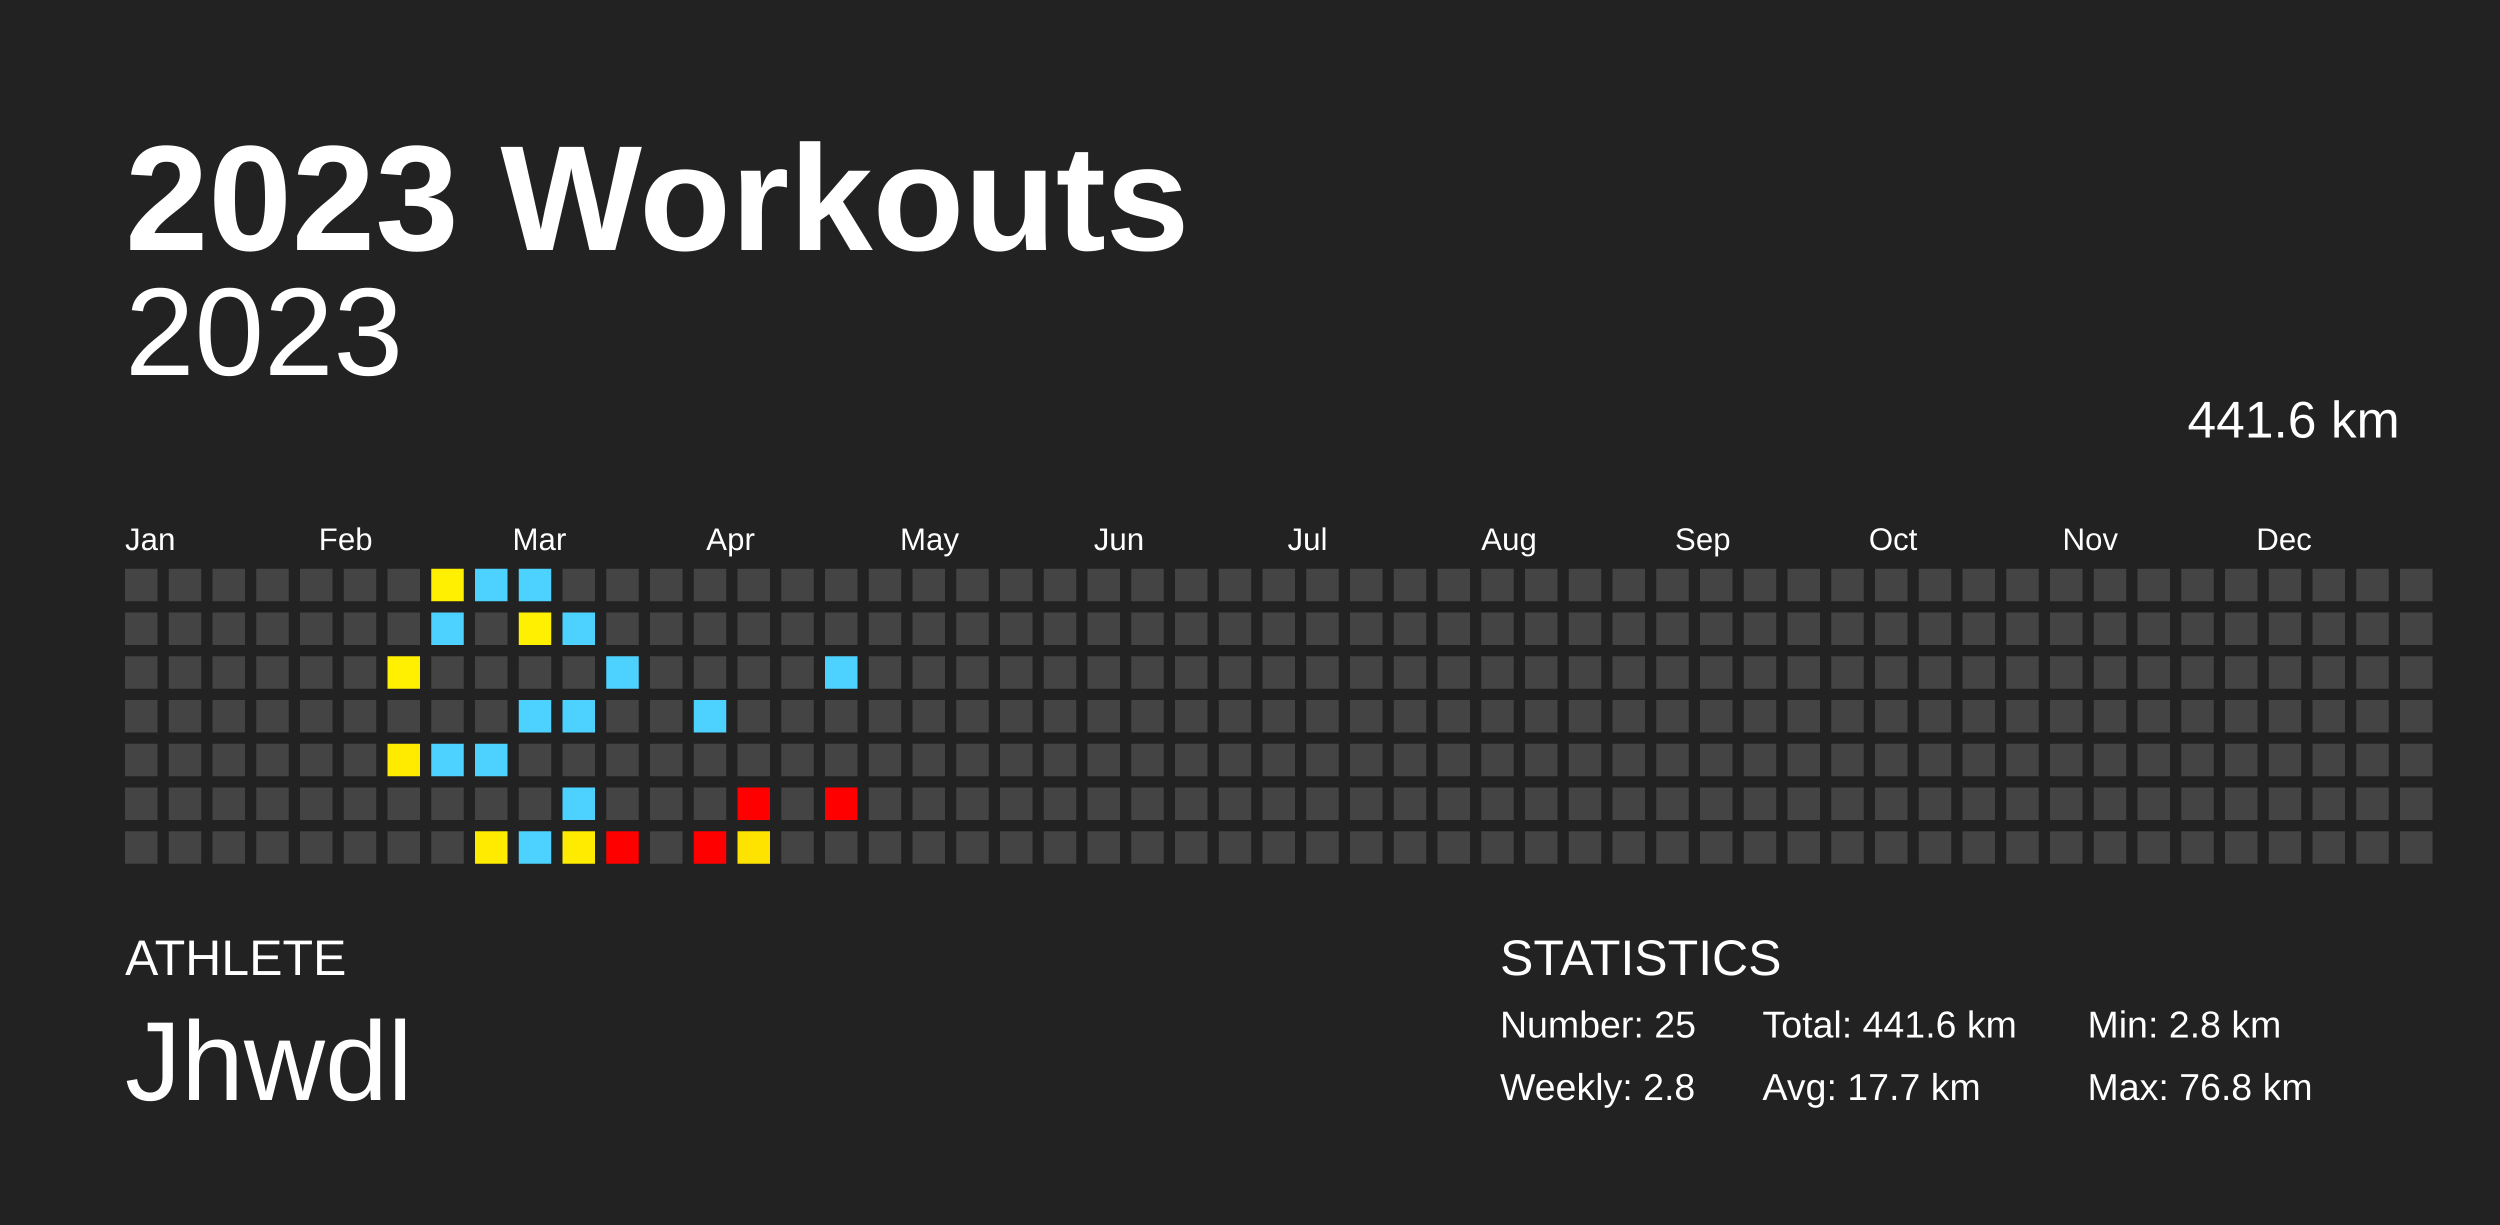
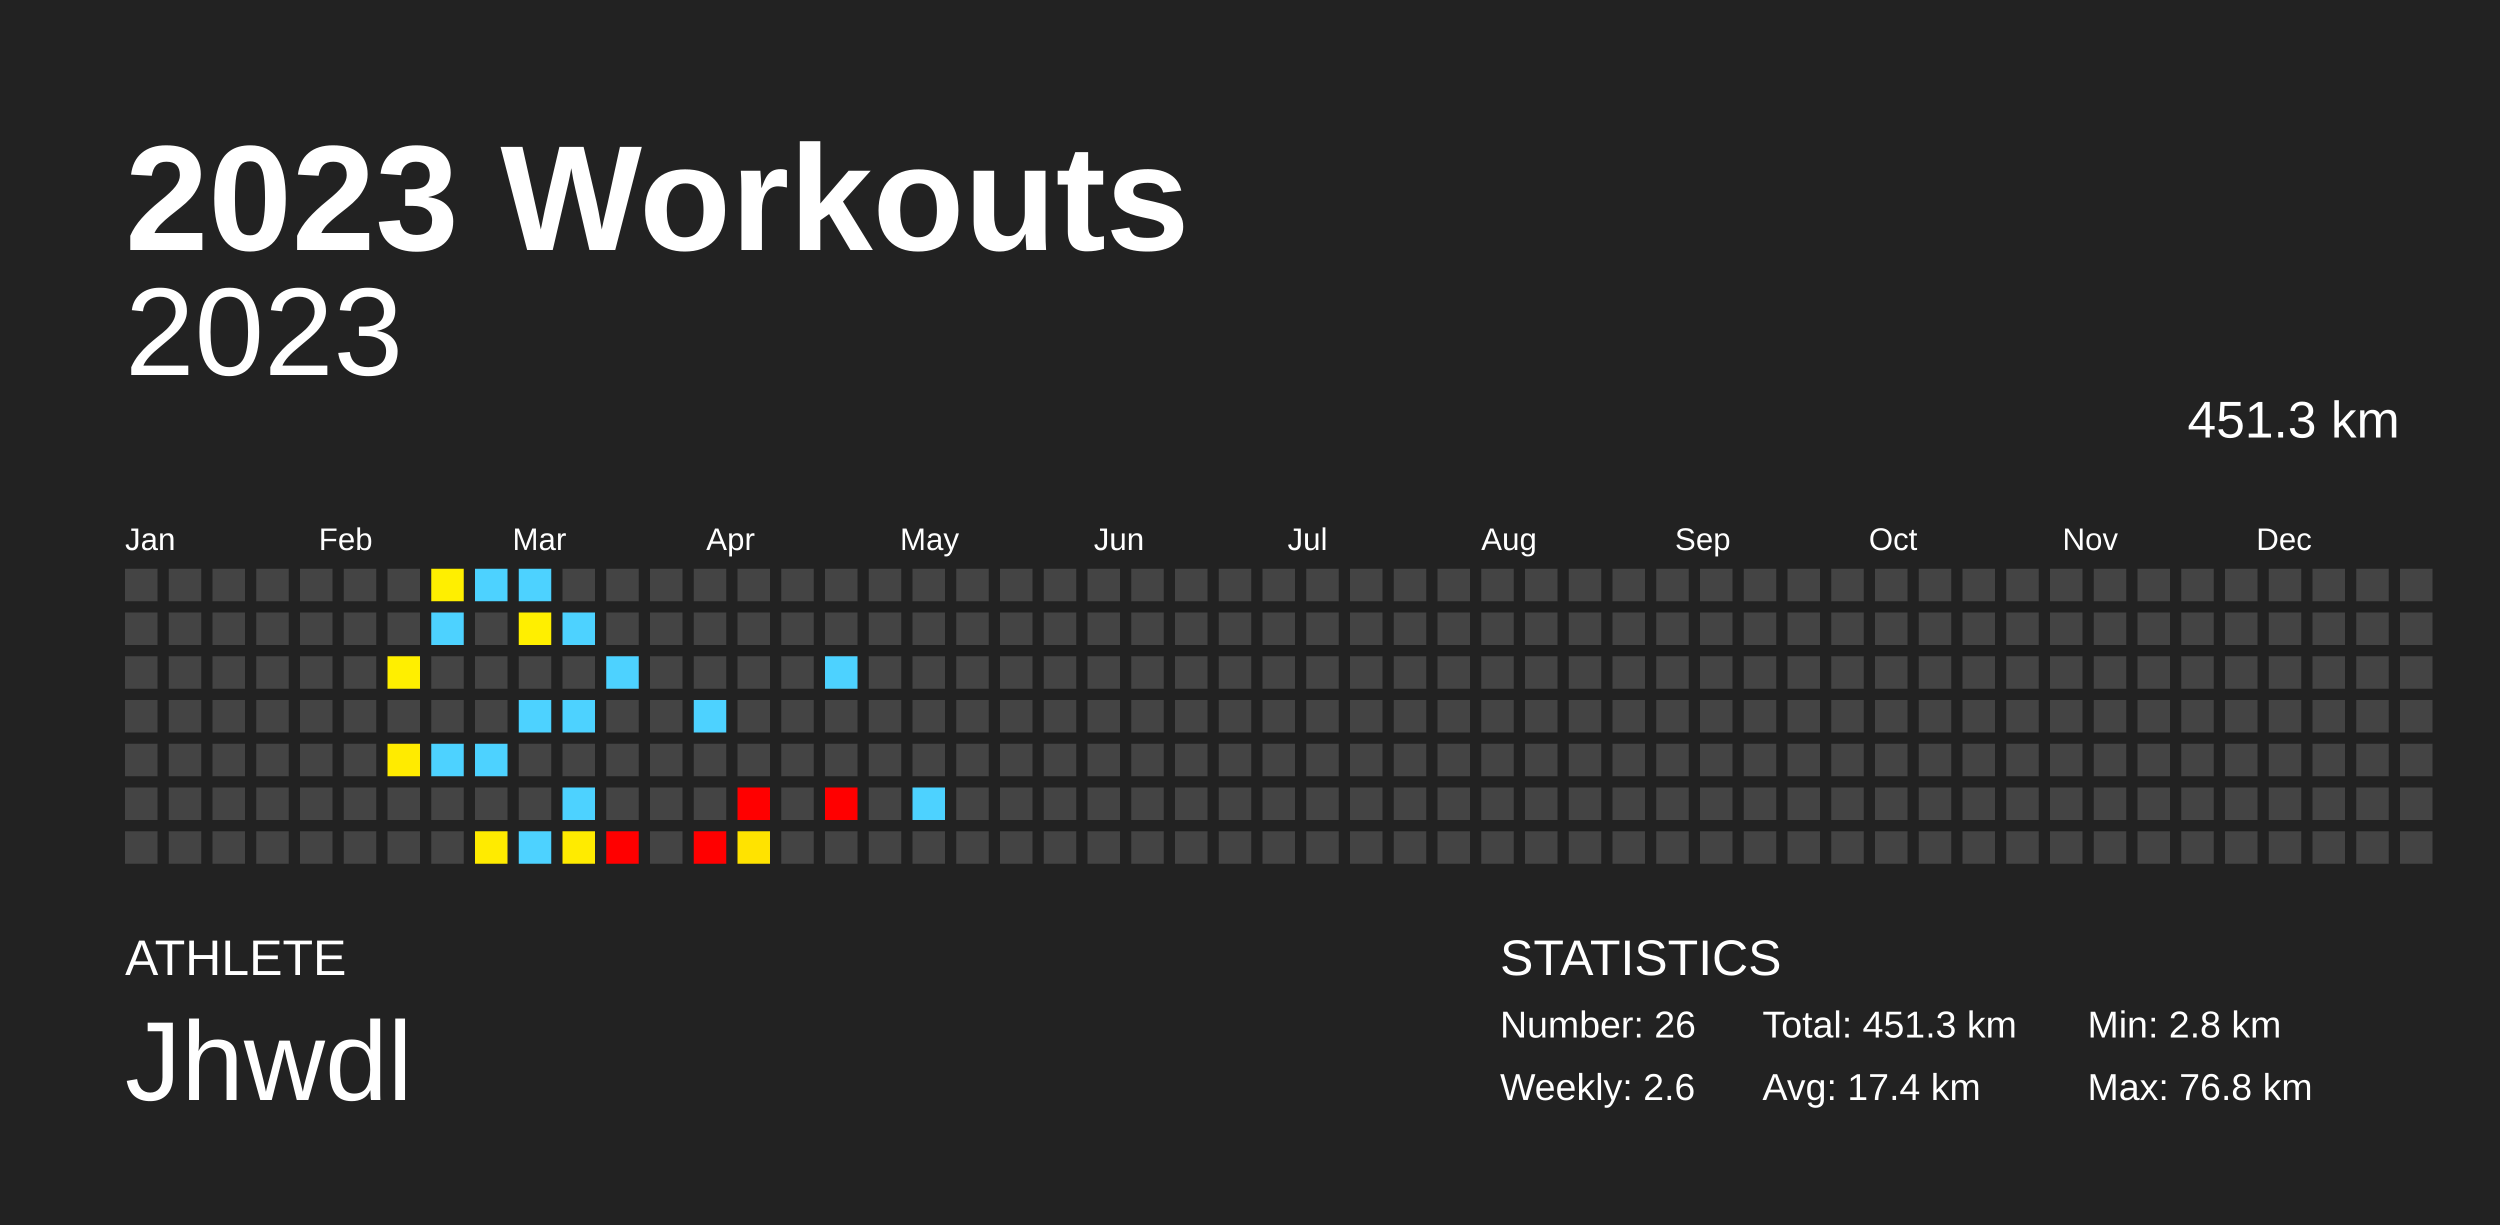
<svg xmlns="http://www.w3.org/2000/svg" baseProfile="full" height="98mm" version="1.1" viewBox="0,0,200,98" width="200mm">
  <defs />
  <rect fill="#222222" height="98" width="200" x="0" y="0" />
  <text fill="#FFFFFF" style="font-size:12px; font-family:Arial; font-weight:bold;" x="10" y="20">2023 Workouts</text>
  <text fill="#FFFFFF" style="font-size:4px; font-family:Arial" x="10" y="78">ATHLETE</text>
  <text fill="#FFFFFF" style="font-size:9px; font-family:Arial" x="10" y="88">Jhwdl</text>
  <text fill="#FFFFFF" style="font-size:4px; font-family:Arial" x="120" y="78">STATISTICS</text>
-   <text fill="#FFFFFF" style="font-size:3px; font-family:Arial" x="120" y="83">Number: 25</text>
-   <text fill="#FFFFFF" style="font-size:3px; font-family:Arial" x="120" y="88">Weekly: 2.8</text>
-   <text fill="#FFFFFF" style="font-size:3px; font-family:Arial" x="141" y="83">Total: 441.6 km</text>
-   <text fill="#FFFFFF" style="font-size:3px; font-family:Arial" x="141" y="88">Avg: 17.7 km</text>
+   <text fill="#FFFFFF" style="font-size:3px; font-family:Arial" x="120" y="83">Number: 26</text>
+   <text fill="#FFFFFF" style="font-size:3px; font-family:Arial" x="120" y="88">Weekly: 2.6</text>
+   <text fill="#FFFFFF" style="font-size:3px; font-family:Arial" x="141" y="83">Total: 451.3 km</text>
+   <text fill="#FFFFFF" style="font-size:3px; font-family:Arial" x="141" y="88">Avg: 17.4 km</text>
  <text fill="#FFFFFF" style="font-size:3px; font-family:Arial" x="167" y="83">Min: 2.8 km</text>
  <text fill="#FFFFFF" style="font-size:3px; font-family:Arial" x="167" y="88">Max: 76.8 km</text>
  <text alignment-baseline="hanging" fill="#FFFFFF" style="font-size:10.0px; font-family:Arial;" x="10" y="30">2023</text>
-   <text alignment-baseline="hanging" fill="#FFFFFF" style="font-size:4.125px; font-family:Arial;" x="175" y="35">441.6 km</text>
+   <text alignment-baseline="hanging" fill="#FFFFFF" style="font-size:4.125px; font-family:Arial;" x="175" y="35">451.3 km</text>
  <text fill="#FFFFFF" style="font-size:2.5px; font-family:Arial" x="10.0" y="44">Jan</text>
  <text fill="#FFFFFF" style="font-size:2.5px; font-family:Arial" x="25.5" y="44">Feb</text>
  <text fill="#FFFFFF" style="font-size:2.5px; font-family:Arial" x="41.0" y="44">Mar</text>
  <text fill="#FFFFFF" style="font-size:2.5px; font-family:Arial" x="56.5" y="44">Apr</text>
  <text fill="#FFFFFF" style="font-size:2.5px; font-family:Arial" x="72.0" y="44">May</text>
  <text fill="#FFFFFF" style="font-size:2.5px; font-family:Arial" x="87.5" y="44">Jun</text>
  <text fill="#FFFFFF" style="font-size:2.5px; font-family:Arial" x="103.0" y="44">Jul</text>
  <text fill="#FFFFFF" style="font-size:2.5px; font-family:Arial" x="118.5" y="44">Aug</text>
  <text fill="#FFFFFF" style="font-size:2.5px; font-family:Arial" x="134.0" y="44">Sep</text>
  <text fill="#FFFFFF" style="font-size:2.5px; font-family:Arial" x="149.5" y="44">Oct</text>
  <text fill="#FFFFFF" style="font-size:2.5px; font-family:Arial" x="165.0" y="44">Nov</text>
  <text fill="#FFFFFF" style="font-size:2.5px; font-family:Arial" x="180.5" y="44">Dec</text>
  <rect fill="#444444" height="2.6" width="2.6" x="10.0" y="45.5" />
  <rect fill="#444444" height="2.6" width="2.6" x="10.0" y="49.0" />
  <rect fill="#444444" height="2.6" width="2.6" x="10.0" y="52.5" />
  <rect fill="#444444" height="2.6" width="2.6" x="10.0" y="56.0" />
  <rect fill="#444444" height="2.6" width="2.6" x="10.0" y="59.5" />
  <rect fill="#444444" height="2.6" width="2.6" x="10.0" y="63.0" />
  <rect fill="#444444" height="2.6" width="2.6" x="10.0" y="66.5" />
  <rect fill="#444444" height="2.6" width="2.6" x="13.5" y="45.5" />
  <rect fill="#444444" height="2.6" width="2.6" x="13.5" y="49.0" />
  <rect fill="#444444" height="2.6" width="2.6" x="13.5" y="52.5" />
  <rect fill="#444444" height="2.6" width="2.6" x="13.5" y="56.0" />
  <rect fill="#444444" height="2.6" width="2.6" x="13.5" y="59.5" />
  <rect fill="#444444" height="2.6" width="2.6" x="13.5" y="63.0" />
  <rect fill="#444444" height="2.6" width="2.6" x="13.5" y="66.5" />
  <rect fill="#444444" height="2.6" width="2.6" x="17.0" y="45.5" />
  <rect fill="#444444" height="2.6" width="2.6" x="17.0" y="49.0" />
  <rect fill="#444444" height="2.6" width="2.6" x="17.0" y="52.5" />
  <rect fill="#444444" height="2.6" width="2.6" x="17.0" y="56.0" />
  <rect fill="#444444" height="2.6" width="2.6" x="17.0" y="59.5" />
  <rect fill="#444444" height="2.6" width="2.6" x="17.0" y="63.0" />
  <rect fill="#444444" height="2.6" width="2.6" x="17.0" y="66.5" />
  <rect fill="#444444" height="2.6" width="2.6" x="20.5" y="45.5" />
  <rect fill="#444444" height="2.6" width="2.6" x="20.5" y="49.0" />
  <rect fill="#444444" height="2.6" width="2.6" x="20.5" y="52.5" />
  <rect fill="#444444" height="2.6" width="2.6" x="20.5" y="56.0" />
  <rect fill="#444444" height="2.6" width="2.6" x="20.5" y="59.5" />
  <rect fill="#444444" height="2.6" width="2.6" x="20.5" y="63.0" />
  <rect fill="#444444" height="2.6" width="2.6" x="20.5" y="66.5" />
  <rect fill="#444444" height="2.6" width="2.6" x="24.0" y="45.5" />
  <rect fill="#444444" height="2.6" width="2.6" x="24.0" y="49.0" />
  <rect fill="#444444" height="2.6" width="2.6" x="24.0" y="52.5" />
  <rect fill="#444444" height="2.6" width="2.6" x="24.0" y="56.0" />
  <rect fill="#444444" height="2.6" width="2.6" x="24.0" y="59.5" />
  <rect fill="#444444" height="2.6" width="2.6" x="24.0" y="63.0" />
  <rect fill="#444444" height="2.6" width="2.6" x="24.0" y="66.5" />
  <rect fill="#444444" height="2.6" width="2.6" x="27.5" y="45.5" />
  <rect fill="#444444" height="2.6" width="2.6" x="27.5" y="49.0" />
  <rect fill="#444444" height="2.6" width="2.6" x="27.5" y="52.5" />
  <rect fill="#444444" height="2.6" width="2.6" x="27.5" y="56.0" />
  <rect fill="#444444" height="2.6" width="2.6" x="27.5" y="59.5" />
  <rect fill="#444444" height="2.6" width="2.6" x="27.5" y="63.0" />
  <rect fill="#444444" height="2.6" width="2.6" x="27.5" y="66.5" />
  <rect fill="#444444" height="2.6" width="2.6" x="31.0" y="45.5" />
  <rect fill="#444444" height="2.6" width="2.6" x="31.0" y="49.0" />
  <rect fill="#ffef00" height="2.6" width="2.6" x="31.0" y="52.5" />
  <rect fill="#444444" height="2.6" width="2.6" x="31.0" y="56.0" />
  <rect fill="#ffeb00" height="2.6" width="2.6" x="31.0" y="59.5" />
  <rect fill="#444444" height="2.6" width="2.6" x="31.0" y="63.0" />
  <rect fill="#444444" height="2.6" width="2.6" x="31.0" y="66.5" />
  <rect fill="#ffef00" height="2.6" width="2.6" x="34.5" y="45.5" />
  <rect fill="#4dd2ff" height="2.6" width="2.6" x="34.5" y="49.0" />
  <rect fill="#444444" height="2.6" width="2.6" x="34.5" y="52.5" />
  <rect fill="#444444" height="2.6" width="2.6" x="34.5" y="56.0" />
  <rect fill="#4dd2ff" height="2.6" width="2.6" x="34.5" y="59.5" />
  <rect fill="#444444" height="2.6" width="2.6" x="34.5" y="63.0" />
  <rect fill="#444444" height="2.6" width="2.6" x="34.5" y="66.5" />
  <rect fill="#4dd2ff" height="2.6" width="2.6" x="38.0" y="45.5" />
  <rect fill="#444444" height="2.6" width="2.6" x="38.0" y="49.0" />
  <rect fill="#444444" height="2.6" width="2.6" x="38.0" y="52.5" />
  <rect fill="#444444" height="2.6" width="2.6" x="38.0" y="56.0" />
  <rect fill="#4dd2ff" height="2.6" width="2.6" x="38.0" y="59.5" />
  <rect fill="#444444" height="2.6" width="2.6" x="38.0" y="63.0" />
  <rect fill="#ffeb00" height="2.6" width="2.6" x="38.0" y="66.5" />
  <rect fill="#4dd2ff" height="2.6" width="2.6" x="41.5" y="45.5" />
  <rect fill="#ffef00" height="2.6" width="2.6" x="41.5" y="49.0" />
  <rect fill="#444444" height="2.6" width="2.6" x="41.5" y="52.5" />
  <rect fill="#4dd2ff" height="2.6" width="2.6" x="41.5" y="56.0" />
  <rect fill="#444444" height="2.6" width="2.6" x="41.5" y="59.5" />
  <rect fill="#444444" height="2.6" width="2.6" x="41.5" y="63.0" />
  <rect fill="#4dd2ff" height="2.6" width="2.6" x="41.5" y="66.5" />
  <rect fill="#444444" height="2.6" width="2.6" x="45.0" y="45.5" />
  <rect fill="#4dd2ff" height="2.6" width="2.6" x="45.0" y="49.0" />
  <rect fill="#444444" height="2.6" width="2.6" x="45.0" y="52.5" />
  <rect fill="#4dd2ff" height="2.6" width="2.6" x="45.0" y="56.0" />
  <rect fill="#444444" height="2.6" width="2.6" x="45.0" y="59.5" />
  <rect fill="#4dd2ff" height="2.6" width="2.6" x="45.0" y="63.0" />
  <rect fill="#ffeb00" height="2.6" width="2.6" x="45.0" y="66.5" />
  <rect fill="#444444" height="2.6" width="2.6" x="48.5" y="45.5" />
  <rect fill="#444444" height="2.6" width="2.6" x="48.5" y="49.0" />
  <rect fill="#4dd2ff" height="2.6" width="2.6" x="48.5" y="52.5" />
  <rect fill="#444444" height="2.6" width="2.6" x="48.5" y="56.0" />
  <rect fill="#444444" height="2.6" width="2.6" x="48.5" y="59.5" />
  <rect fill="#444444" height="2.6" width="2.6" x="48.5" y="63.0" />
  <rect fill="red" height="2.6" width="2.6" x="48.5" y="66.5" />
  <rect fill="#444444" height="2.6" width="2.6" x="52.0" y="45.5" />
  <rect fill="#444444" height="2.6" width="2.6" x="52.0" y="49.0" />
  <rect fill="#444444" height="2.6" width="2.6" x="52.0" y="52.5" />
  <rect fill="#444444" height="2.6" width="2.6" x="52.0" y="56.0" />
  <rect fill="#444444" height="2.6" width="2.6" x="52.0" y="59.5" />
  <rect fill="#444444" height="2.6" width="2.6" x="52.0" y="63.0" />
  <rect fill="#444444" height="2.6" width="2.6" x="52.0" y="66.5" />
  <rect fill="#444444" height="2.6" width="2.6" x="55.5" y="45.5" />
  <rect fill="#444444" height="2.6" width="2.6" x="55.5" y="49.0" />
  <rect fill="#444444" height="2.6" width="2.6" x="55.5" y="52.5" />
  <rect fill="#4dd2ff" height="2.6" width="2.6" x="55.5" y="56.0" />
  <rect fill="#444444" height="2.6" width="2.6" x="55.5" y="59.5" />
  <rect fill="#444444" height="2.6" width="2.6" x="55.5" y="63.0" />
  <rect fill="red" height="2.6" width="2.6" x="55.5" y="66.5" />
  <rect fill="#444444" height="2.6" width="2.6" x="59.0" y="45.5" />
  <rect fill="#444444" height="2.6" width="2.6" x="59.0" y="49.0" />
  <rect fill="#444444" height="2.6" width="2.6" x="59.0" y="52.5" />
  <rect fill="#444444" height="2.6" width="2.6" x="59.0" y="56.0" />
  <rect fill="#444444" height="2.6" width="2.6" x="59.0" y="59.5" />
  <rect fill="red" height="2.6" width="2.6" x="59.0" y="63.0" />
  <rect fill="#ffe300" height="2.6" width="2.6" x="59.0" y="66.5" />
  <rect fill="#444444" height="2.6" width="2.6" x="62.5" y="45.5" />
  <rect fill="#444444" height="2.6" width="2.6" x="62.5" y="49.0" />
  <rect fill="#444444" height="2.6" width="2.6" x="62.5" y="52.5" />
  <rect fill="#444444" height="2.6" width="2.6" x="62.5" y="56.0" />
  <rect fill="#444444" height="2.6" width="2.6" x="62.5" y="59.5" />
  <rect fill="#444444" height="2.6" width="2.6" x="62.5" y="63.0" />
  <rect fill="#444444" height="2.6" width="2.6" x="62.5" y="66.5" />
  <rect fill="#444444" height="2.6" width="2.6" x="66.0" y="45.5" />
  <rect fill="#444444" height="2.6" width="2.6" x="66.0" y="49.0" />
  <rect fill="#4dd2ff" height="2.6" width="2.6" x="66.0" y="52.5" />
  <rect fill="#444444" height="2.6" width="2.6" x="66.0" y="56.0" />
  <rect fill="#444444" height="2.6" width="2.6" x="66.0" y="59.5" />
  <rect fill="red" height="2.6" width="2.6" x="66.0" y="63.0" />
  <rect fill="#444444" height="2.6" width="2.6" x="66.0" y="66.5" />
  <rect fill="#444444" height="2.6" width="2.6" x="69.5" y="45.5" />
  <rect fill="#444444" height="2.6" width="2.6" x="69.5" y="49.0" />
  <rect fill="#444444" height="2.6" width="2.6" x="69.5" y="52.5" />
  <rect fill="#444444" height="2.6" width="2.6" x="69.5" y="56.0" />
  <rect fill="#444444" height="2.6" width="2.6" x="69.5" y="59.5" />
  <rect fill="#444444" height="2.6" width="2.6" x="69.5" y="63.0" />
  <rect fill="#444444" height="2.6" width="2.6" x="69.5" y="66.5" />
  <rect fill="#444444" height="2.6" width="2.6" x="73.0" y="45.5" />
  <rect fill="#444444" height="2.6" width="2.6" x="73.0" y="49.0" />
  <rect fill="#444444" height="2.6" width="2.6" x="73.0" y="52.5" />
  <rect fill="#444444" height="2.6" width="2.6" x="73.0" y="56.0" />
  <rect fill="#444444" height="2.6" width="2.6" x="73.0" y="59.5" />
-   <rect fill="#444444" height="2.6" width="2.6" x="73.0" y="63.0" />
+   <rect fill="#4dd2ff" height="2.6" width="2.6" x="73.0" y="63.0" />
  <rect fill="#444444" height="2.6" width="2.6" x="73.0" y="66.5" />
  <rect fill="#444444" height="2.6" width="2.6" x="76.5" y="45.5" />
  <rect fill="#444444" height="2.6" width="2.6" x="76.5" y="49.0" />
  <rect fill="#444444" height="2.6" width="2.6" x="76.5" y="52.5" />
  <rect fill="#444444" height="2.6" width="2.6" x="76.5" y="56.0" />
  <rect fill="#444444" height="2.6" width="2.6" x="76.5" y="59.5" />
  <rect fill="#444444" height="2.6" width="2.6" x="76.5" y="63.0" />
  <rect fill="#444444" height="2.6" width="2.6" x="76.5" y="66.5" />
  <rect fill="#444444" height="2.6" width="2.6" x="80.0" y="45.5" />
  <rect fill="#444444" height="2.6" width="2.6" x="80.0" y="49.0" />
  <rect fill="#444444" height="2.6" width="2.6" x="80.0" y="52.5" />
  <rect fill="#444444" height="2.6" width="2.6" x="80.0" y="56.0" />
  <rect fill="#444444" height="2.6" width="2.6" x="80.0" y="59.5" />
  <rect fill="#444444" height="2.6" width="2.6" x="80.0" y="63.0" />
  <rect fill="#444444" height="2.6" width="2.6" x="80.0" y="66.5" />
  <rect fill="#444444" height="2.6" width="2.6" x="83.5" y="45.5" />
  <rect fill="#444444" height="2.6" width="2.6" x="83.5" y="49.0" />
  <rect fill="#444444" height="2.6" width="2.6" x="83.5" y="52.5" />
  <rect fill="#444444" height="2.6" width="2.6" x="83.5" y="56.0" />
  <rect fill="#444444" height="2.6" width="2.6" x="83.5" y="59.5" />
  <rect fill="#444444" height="2.6" width="2.6" x="83.5" y="63.0" />
  <rect fill="#444444" height="2.6" width="2.6" x="83.5" y="66.5" />
  <rect fill="#444444" height="2.6" width="2.6" x="87.0" y="45.5" />
  <rect fill="#444444" height="2.6" width="2.6" x="87.0" y="49.0" />
  <rect fill="#444444" height="2.6" width="2.6" x="87.0" y="52.5" />
  <rect fill="#444444" height="2.6" width="2.6" x="87.0" y="56.0" />
  <rect fill="#444444" height="2.6" width="2.6" x="87.0" y="59.5" />
  <rect fill="#444444" height="2.6" width="2.6" x="87.0" y="63.0" />
  <rect fill="#444444" height="2.6" width="2.6" x="87.0" y="66.5" />
  <rect fill="#444444" height="2.6" width="2.6" x="90.5" y="45.5" />
  <rect fill="#444444" height="2.6" width="2.6" x="90.5" y="49.0" />
  <rect fill="#444444" height="2.6" width="2.6" x="90.5" y="52.5" />
  <rect fill="#444444" height="2.6" width="2.6" x="90.5" y="56.0" />
  <rect fill="#444444" height="2.6" width="2.6" x="90.5" y="59.5" />
  <rect fill="#444444" height="2.6" width="2.6" x="90.5" y="63.0" />
  <rect fill="#444444" height="2.6" width="2.6" x="90.5" y="66.5" />
  <rect fill="#444444" height="2.6" width="2.6" x="94.0" y="45.5" />
  <rect fill="#444444" height="2.6" width="2.6" x="94.0" y="49.0" />
  <rect fill="#444444" height="2.6" width="2.6" x="94.0" y="52.5" />
  <rect fill="#444444" height="2.6" width="2.6" x="94.0" y="56.0" />
  <rect fill="#444444" height="2.6" width="2.6" x="94.0" y="59.5" />
  <rect fill="#444444" height="2.6" width="2.6" x="94.0" y="63.0" />
  <rect fill="#444444" height="2.6" width="2.6" x="94.0" y="66.5" />
  <rect fill="#444444" height="2.6" width="2.6" x="97.5" y="45.5" />
  <rect fill="#444444" height="2.6" width="2.6" x="97.5" y="49.0" />
  <rect fill="#444444" height="2.6" width="2.6" x="97.5" y="52.5" />
  <rect fill="#444444" height="2.6" width="2.6" x="97.5" y="56.0" />
  <rect fill="#444444" height="2.6" width="2.6" x="97.5" y="59.5" />
  <rect fill="#444444" height="2.6" width="2.6" x="97.5" y="63.0" />
  <rect fill="#444444" height="2.6" width="2.6" x="97.5" y="66.5" />
  <rect fill="#444444" height="2.6" width="2.6" x="101.0" y="45.5" />
  <rect fill="#444444" height="2.6" width="2.6" x="101.0" y="49.0" />
  <rect fill="#444444" height="2.6" width="2.6" x="101.0" y="52.5" />
  <rect fill="#444444" height="2.6" width="2.6" x="101.0" y="56.0" />
  <rect fill="#444444" height="2.6" width="2.6" x="101.0" y="59.5" />
  <rect fill="#444444" height="2.6" width="2.6" x="101.0" y="63.0" />
  <rect fill="#444444" height="2.6" width="2.6" x="101.0" y="66.5" />
  <rect fill="#444444" height="2.6" width="2.6" x="104.5" y="45.5" />
  <rect fill="#444444" height="2.6" width="2.6" x="104.5" y="49.0" />
  <rect fill="#444444" height="2.6" width="2.6" x="104.5" y="52.5" />
  <rect fill="#444444" height="2.6" width="2.6" x="104.5" y="56.0" />
  <rect fill="#444444" height="2.6" width="2.6" x="104.5" y="59.5" />
  <rect fill="#444444" height="2.6" width="2.6" x="104.5" y="63.0" />
  <rect fill="#444444" height="2.6" width="2.6" x="104.5" y="66.5" />
  <rect fill="#444444" height="2.6" width="2.6" x="108.0" y="45.5" />
  <rect fill="#444444" height="2.6" width="2.6" x="108.0" y="49.0" />
  <rect fill="#444444" height="2.6" width="2.6" x="108.0" y="52.5" />
  <rect fill="#444444" height="2.6" width="2.6" x="108.0" y="56.0" />
  <rect fill="#444444" height="2.6" width="2.6" x="108.0" y="59.5" />
  <rect fill="#444444" height="2.6" width="2.6" x="108.0" y="63.0" />
  <rect fill="#444444" height="2.6" width="2.6" x="108.0" y="66.5" />
  <rect fill="#444444" height="2.6" width="2.6" x="111.5" y="45.5" />
  <rect fill="#444444" height="2.6" width="2.6" x="111.5" y="49.0" />
  <rect fill="#444444" height="2.6" width="2.6" x="111.5" y="52.5" />
  <rect fill="#444444" height="2.6" width="2.6" x="111.5" y="56.0" />
  <rect fill="#444444" height="2.6" width="2.6" x="111.5" y="59.5" />
  <rect fill="#444444" height="2.6" width="2.6" x="111.5" y="63.0" />
  <rect fill="#444444" height="2.6" width="2.6" x="111.5" y="66.5" />
  <rect fill="#444444" height="2.6" width="2.6" x="115.0" y="45.5" />
  <rect fill="#444444" height="2.6" width="2.6" x="115.0" y="49.0" />
  <rect fill="#444444" height="2.6" width="2.6" x="115.0" y="52.5" />
  <rect fill="#444444" height="2.6" width="2.6" x="115.0" y="56.0" />
  <rect fill="#444444" height="2.6" width="2.6" x="115.0" y="59.5" />
  <rect fill="#444444" height="2.6" width="2.6" x="115.0" y="63.0" />
  <rect fill="#444444" height="2.6" width="2.6" x="115.0" y="66.5" />
  <rect fill="#444444" height="2.6" width="2.6" x="118.5" y="45.5" />
  <rect fill="#444444" height="2.6" width="2.6" x="118.5" y="49.0" />
  <rect fill="#444444" height="2.6" width="2.6" x="118.5" y="52.5" />
  <rect fill="#444444" height="2.6" width="2.6" x="118.5" y="56.0" />
  <rect fill="#444444" height="2.6" width="2.6" x="118.5" y="59.5" />
  <rect fill="#444444" height="2.6" width="2.6" x="118.5" y="63.0" />
  <rect fill="#444444" height="2.6" width="2.6" x="118.5" y="66.5" />
  <rect fill="#444444" height="2.6" width="2.6" x="122.0" y="45.5" />
  <rect fill="#444444" height="2.6" width="2.6" x="122.0" y="49.0" />
  <rect fill="#444444" height="2.6" width="2.6" x="122.0" y="52.5" />
  <rect fill="#444444" height="2.6" width="2.6" x="122.0" y="56.0" />
  <rect fill="#444444" height="2.6" width="2.6" x="122.0" y="59.5" />
  <rect fill="#444444" height="2.6" width="2.6" x="122.0" y="63.0" />
  <rect fill="#444444" height="2.6" width="2.6" x="122.0" y="66.5" />
  <rect fill="#444444" height="2.6" width="2.6" x="125.5" y="45.5" />
  <rect fill="#444444" height="2.6" width="2.6" x="125.5" y="49.0" />
  <rect fill="#444444" height="2.6" width="2.6" x="125.5" y="52.5" />
  <rect fill="#444444" height="2.6" width="2.6" x="125.5" y="56.0" />
  <rect fill="#444444" height="2.6" width="2.6" x="125.5" y="59.5" />
  <rect fill="#444444" height="2.6" width="2.6" x="125.5" y="63.0" />
  <rect fill="#444444" height="2.6" width="2.6" x="125.5" y="66.5" />
  <rect fill="#444444" height="2.6" width="2.6" x="129.0" y="45.5" />
  <rect fill="#444444" height="2.6" width="2.6" x="129.0" y="49.0" />
  <rect fill="#444444" height="2.6" width="2.6" x="129.0" y="52.5" />
  <rect fill="#444444" height="2.6" width="2.6" x="129.0" y="56.0" />
  <rect fill="#444444" height="2.6" width="2.6" x="129.0" y="59.5" />
  <rect fill="#444444" height="2.6" width="2.6" x="129.0" y="63.0" />
  <rect fill="#444444" height="2.6" width="2.6" x="129.0" y="66.5" />
  <rect fill="#444444" height="2.6" width="2.6" x="132.5" y="45.5" />
  <rect fill="#444444" height="2.6" width="2.6" x="132.5" y="49.0" />
  <rect fill="#444444" height="2.6" width="2.6" x="132.5" y="52.5" />
  <rect fill="#444444" height="2.6" width="2.6" x="132.5" y="56.0" />
  <rect fill="#444444" height="2.6" width="2.6" x="132.5" y="59.5" />
  <rect fill="#444444" height="2.6" width="2.6" x="132.5" y="63.0" />
  <rect fill="#444444" height="2.6" width="2.6" x="132.5" y="66.5" />
  <rect fill="#444444" height="2.6" width="2.6" x="136.0" y="45.5" />
  <rect fill="#444444" height="2.6" width="2.6" x="136.0" y="49.0" />
  <rect fill="#444444" height="2.6" width="2.6" x="136.0" y="52.5" />
  <rect fill="#444444" height="2.6" width="2.6" x="136.0" y="56.0" />
  <rect fill="#444444" height="2.6" width="2.6" x="136.0" y="59.5" />
  <rect fill="#444444" height="2.6" width="2.6" x="136.0" y="63.0" />
  <rect fill="#444444" height="2.6" width="2.6" x="136.0" y="66.5" />
  <rect fill="#444444" height="2.6" width="2.6" x="139.5" y="45.5" />
  <rect fill="#444444" height="2.6" width="2.6" x="139.5" y="49.0" />
  <rect fill="#444444" height="2.6" width="2.6" x="139.5" y="52.5" />
  <rect fill="#444444" height="2.6" width="2.6" x="139.5" y="56.0" />
  <rect fill="#444444" height="2.6" width="2.6" x="139.5" y="59.5" />
  <rect fill="#444444" height="2.6" width="2.6" x="139.5" y="63.0" />
  <rect fill="#444444" height="2.6" width="2.6" x="139.5" y="66.5" />
  <rect fill="#444444" height="2.6" width="2.6" x="143.0" y="45.5" />
  <rect fill="#444444" height="2.6" width="2.6" x="143.0" y="49.0" />
  <rect fill="#444444" height="2.6" width="2.6" x="143.0" y="52.5" />
  <rect fill="#444444" height="2.6" width="2.6" x="143.0" y="56.0" />
  <rect fill="#444444" height="2.6" width="2.6" x="143.0" y="59.5" />
  <rect fill="#444444" height="2.6" width="2.6" x="143.0" y="63.0" />
  <rect fill="#444444" height="2.6" width="2.6" x="143.0" y="66.5" />
  <rect fill="#444444" height="2.6" width="2.6" x="146.5" y="45.5" />
  <rect fill="#444444" height="2.6" width="2.6" x="146.5" y="49.0" />
  <rect fill="#444444" height="2.6" width="2.6" x="146.5" y="52.5" />
  <rect fill="#444444" height="2.6" width="2.6" x="146.5" y="56.0" />
  <rect fill="#444444" height="2.6" width="2.6" x="146.5" y="59.5" />
  <rect fill="#444444" height="2.6" width="2.6" x="146.5" y="63.0" />
  <rect fill="#444444" height="2.6" width="2.6" x="146.5" y="66.5" />
  <rect fill="#444444" height="2.6" width="2.6" x="150.0" y="45.5" />
  <rect fill="#444444" height="2.6" width="2.6" x="150.0" y="49.0" />
  <rect fill="#444444" height="2.6" width="2.6" x="150.0" y="52.5" />
  <rect fill="#444444" height="2.6" width="2.6" x="150.0" y="56.0" />
  <rect fill="#444444" height="2.6" width="2.6" x="150.0" y="59.5" />
  <rect fill="#444444" height="2.6" width="2.6" x="150.0" y="63.0" />
  <rect fill="#444444" height="2.6" width="2.6" x="150.0" y="66.5" />
  <rect fill="#444444" height="2.6" width="2.6" x="153.5" y="45.5" />
  <rect fill="#444444" height="2.6" width="2.6" x="153.5" y="49.0" />
  <rect fill="#444444" height="2.6" width="2.6" x="153.5" y="52.5" />
  <rect fill="#444444" height="2.6" width="2.6" x="153.5" y="56.0" />
  <rect fill="#444444" height="2.6" width="2.6" x="153.5" y="59.5" />
  <rect fill="#444444" height="2.6" width="2.6" x="153.5" y="63.0" />
  <rect fill="#444444" height="2.6" width="2.6" x="153.5" y="66.5" />
  <rect fill="#444444" height="2.6" width="2.6" x="157.0" y="45.5" />
  <rect fill="#444444" height="2.6" width="2.6" x="157.0" y="49.0" />
  <rect fill="#444444" height="2.6" width="2.6" x="157.0" y="52.5" />
  <rect fill="#444444" height="2.6" width="2.6" x="157.0" y="56.0" />
  <rect fill="#444444" height="2.6" width="2.6" x="157.0" y="59.5" />
  <rect fill="#444444" height="2.6" width="2.6" x="157.0" y="63.0" />
  <rect fill="#444444" height="2.6" width="2.6" x="157.0" y="66.5" />
  <rect fill="#444444" height="2.6" width="2.6" x="160.5" y="45.5" />
  <rect fill="#444444" height="2.6" width="2.6" x="160.5" y="49.0" />
  <rect fill="#444444" height="2.6" width="2.6" x="160.5" y="52.5" />
  <rect fill="#444444" height="2.6" width="2.6" x="160.5" y="56.0" />
  <rect fill="#444444" height="2.6" width="2.6" x="160.5" y="59.5" />
  <rect fill="#444444" height="2.6" width="2.6" x="160.5" y="63.0" />
  <rect fill="#444444" height="2.6" width="2.6" x="160.5" y="66.5" />
  <rect fill="#444444" height="2.6" width="2.6" x="164.0" y="45.5" />
  <rect fill="#444444" height="2.6" width="2.6" x="164.0" y="49.0" />
  <rect fill="#444444" height="2.6" width="2.6" x="164.0" y="52.5" />
  <rect fill="#444444" height="2.6" width="2.6" x="164.0" y="56.0" />
  <rect fill="#444444" height="2.6" width="2.6" x="164.0" y="59.5" />
  <rect fill="#444444" height="2.6" width="2.6" x="164.0" y="63.0" />
  <rect fill="#444444" height="2.6" width="2.6" x="164.0" y="66.5" />
  <rect fill="#444444" height="2.6" width="2.6" x="167.5" y="45.5" />
  <rect fill="#444444" height="2.6" width="2.6" x="167.5" y="49.0" />
  <rect fill="#444444" height="2.6" width="2.6" x="167.5" y="52.5" />
  <rect fill="#444444" height="2.6" width="2.6" x="167.5" y="56.0" />
  <rect fill="#444444" height="2.6" width="2.6" x="167.5" y="59.5" />
  <rect fill="#444444" height="2.6" width="2.6" x="167.5" y="63.0" />
  <rect fill="#444444" height="2.6" width="2.6" x="167.5" y="66.5" />
  <rect fill="#444444" height="2.6" width="2.6" x="171.0" y="45.5" />
  <rect fill="#444444" height="2.6" width="2.6" x="171.0" y="49.0" />
  <rect fill="#444444" height="2.6" width="2.6" x="171.0" y="52.5" />
  <rect fill="#444444" height="2.6" width="2.6" x="171.0" y="56.0" />
  <rect fill="#444444" height="2.6" width="2.6" x="171.0" y="59.5" />
  <rect fill="#444444" height="2.6" width="2.6" x="171.0" y="63.0" />
  <rect fill="#444444" height="2.6" width="2.6" x="171.0" y="66.5" />
  <rect fill="#444444" height="2.6" width="2.6" x="174.5" y="45.5" />
  <rect fill="#444444" height="2.6" width="2.6" x="174.5" y="49.0" />
  <rect fill="#444444" height="2.6" width="2.6" x="174.5" y="52.5" />
  <rect fill="#444444" height="2.6" width="2.6" x="174.5" y="56.0" />
  <rect fill="#444444" height="2.6" width="2.6" x="174.5" y="59.5" />
  <rect fill="#444444" height="2.6" width="2.6" x="174.5" y="63.0" />
  <rect fill="#444444" height="2.6" width="2.6" x="174.5" y="66.5" />
  <rect fill="#444444" height="2.6" width="2.6" x="178.0" y="45.5" />
  <rect fill="#444444" height="2.6" width="2.6" x="178.0" y="49.0" />
  <rect fill="#444444" height="2.6" width="2.6" x="178.0" y="52.5" />
  <rect fill="#444444" height="2.6" width="2.6" x="178.0" y="56.0" />
  <rect fill="#444444" height="2.6" width="2.6" x="178.0" y="59.5" />
  <rect fill="#444444" height="2.6" width="2.6" x="178.0" y="63.0" />
  <rect fill="#444444" height="2.6" width="2.6" x="178.0" y="66.5" />
  <rect fill="#444444" height="2.6" width="2.6" x="181.5" y="45.5" />
  <rect fill="#444444" height="2.6" width="2.6" x="181.5" y="49.0" />
  <rect fill="#444444" height="2.6" width="2.6" x="181.5" y="52.5" />
  <rect fill="#444444" height="2.6" width="2.6" x="181.5" y="56.0" />
  <rect fill="#444444" height="2.6" width="2.6" x="181.5" y="59.5" />
  <rect fill="#444444" height="2.6" width="2.6" x="181.5" y="63.0" />
  <rect fill="#444444" height="2.6" width="2.6" x="181.5" y="66.5" />
  <rect fill="#444444" height="2.6" width="2.6" x="185.0" y="45.5" />
  <rect fill="#444444" height="2.6" width="2.6" x="185.0" y="49.0" />
  <rect fill="#444444" height="2.6" width="2.6" x="185.0" y="52.5" />
  <rect fill="#444444" height="2.6" width="2.6" x="185.0" y="56.0" />
  <rect fill="#444444" height="2.6" width="2.6" x="185.0" y="59.5" />
  <rect fill="#444444" height="2.6" width="2.6" x="185.0" y="63.0" />
  <rect fill="#444444" height="2.6" width="2.6" x="185.0" y="66.5" />
  <rect fill="#444444" height="2.6" width="2.6" x="188.5" y="45.5" />
  <rect fill="#444444" height="2.6" width="2.6" x="188.5" y="49.0" />
  <rect fill="#444444" height="2.6" width="2.6" x="188.5" y="52.5" />
  <rect fill="#444444" height="2.6" width="2.6" x="188.5" y="56.0" />
  <rect fill="#444444" height="2.6" width="2.6" x="188.5" y="59.5" />
  <rect fill="#444444" height="2.6" width="2.6" x="188.5" y="63.0" />
  <rect fill="#444444" height="2.6" width="2.6" x="188.5" y="66.5" />
  <rect fill="#444444" height="2.6" width="2.6" x="192.0" y="45.5" />
  <rect fill="#444444" height="2.6" width="2.6" x="192.0" y="49.0" />
  <rect fill="#444444" height="2.6" width="2.6" x="192.0" y="52.5" />
  <rect fill="#444444" height="2.6" width="2.6" x="192.0" y="56.0" />
  <rect fill="#444444" height="2.6" width="2.6" x="192.0" y="59.5" />
  <rect fill="#444444" height="2.6" width="2.6" x="192.0" y="63.0" />
  <rect fill="#444444" height="2.6" width="2.6" x="192.0" y="66.5" />
</svg>
